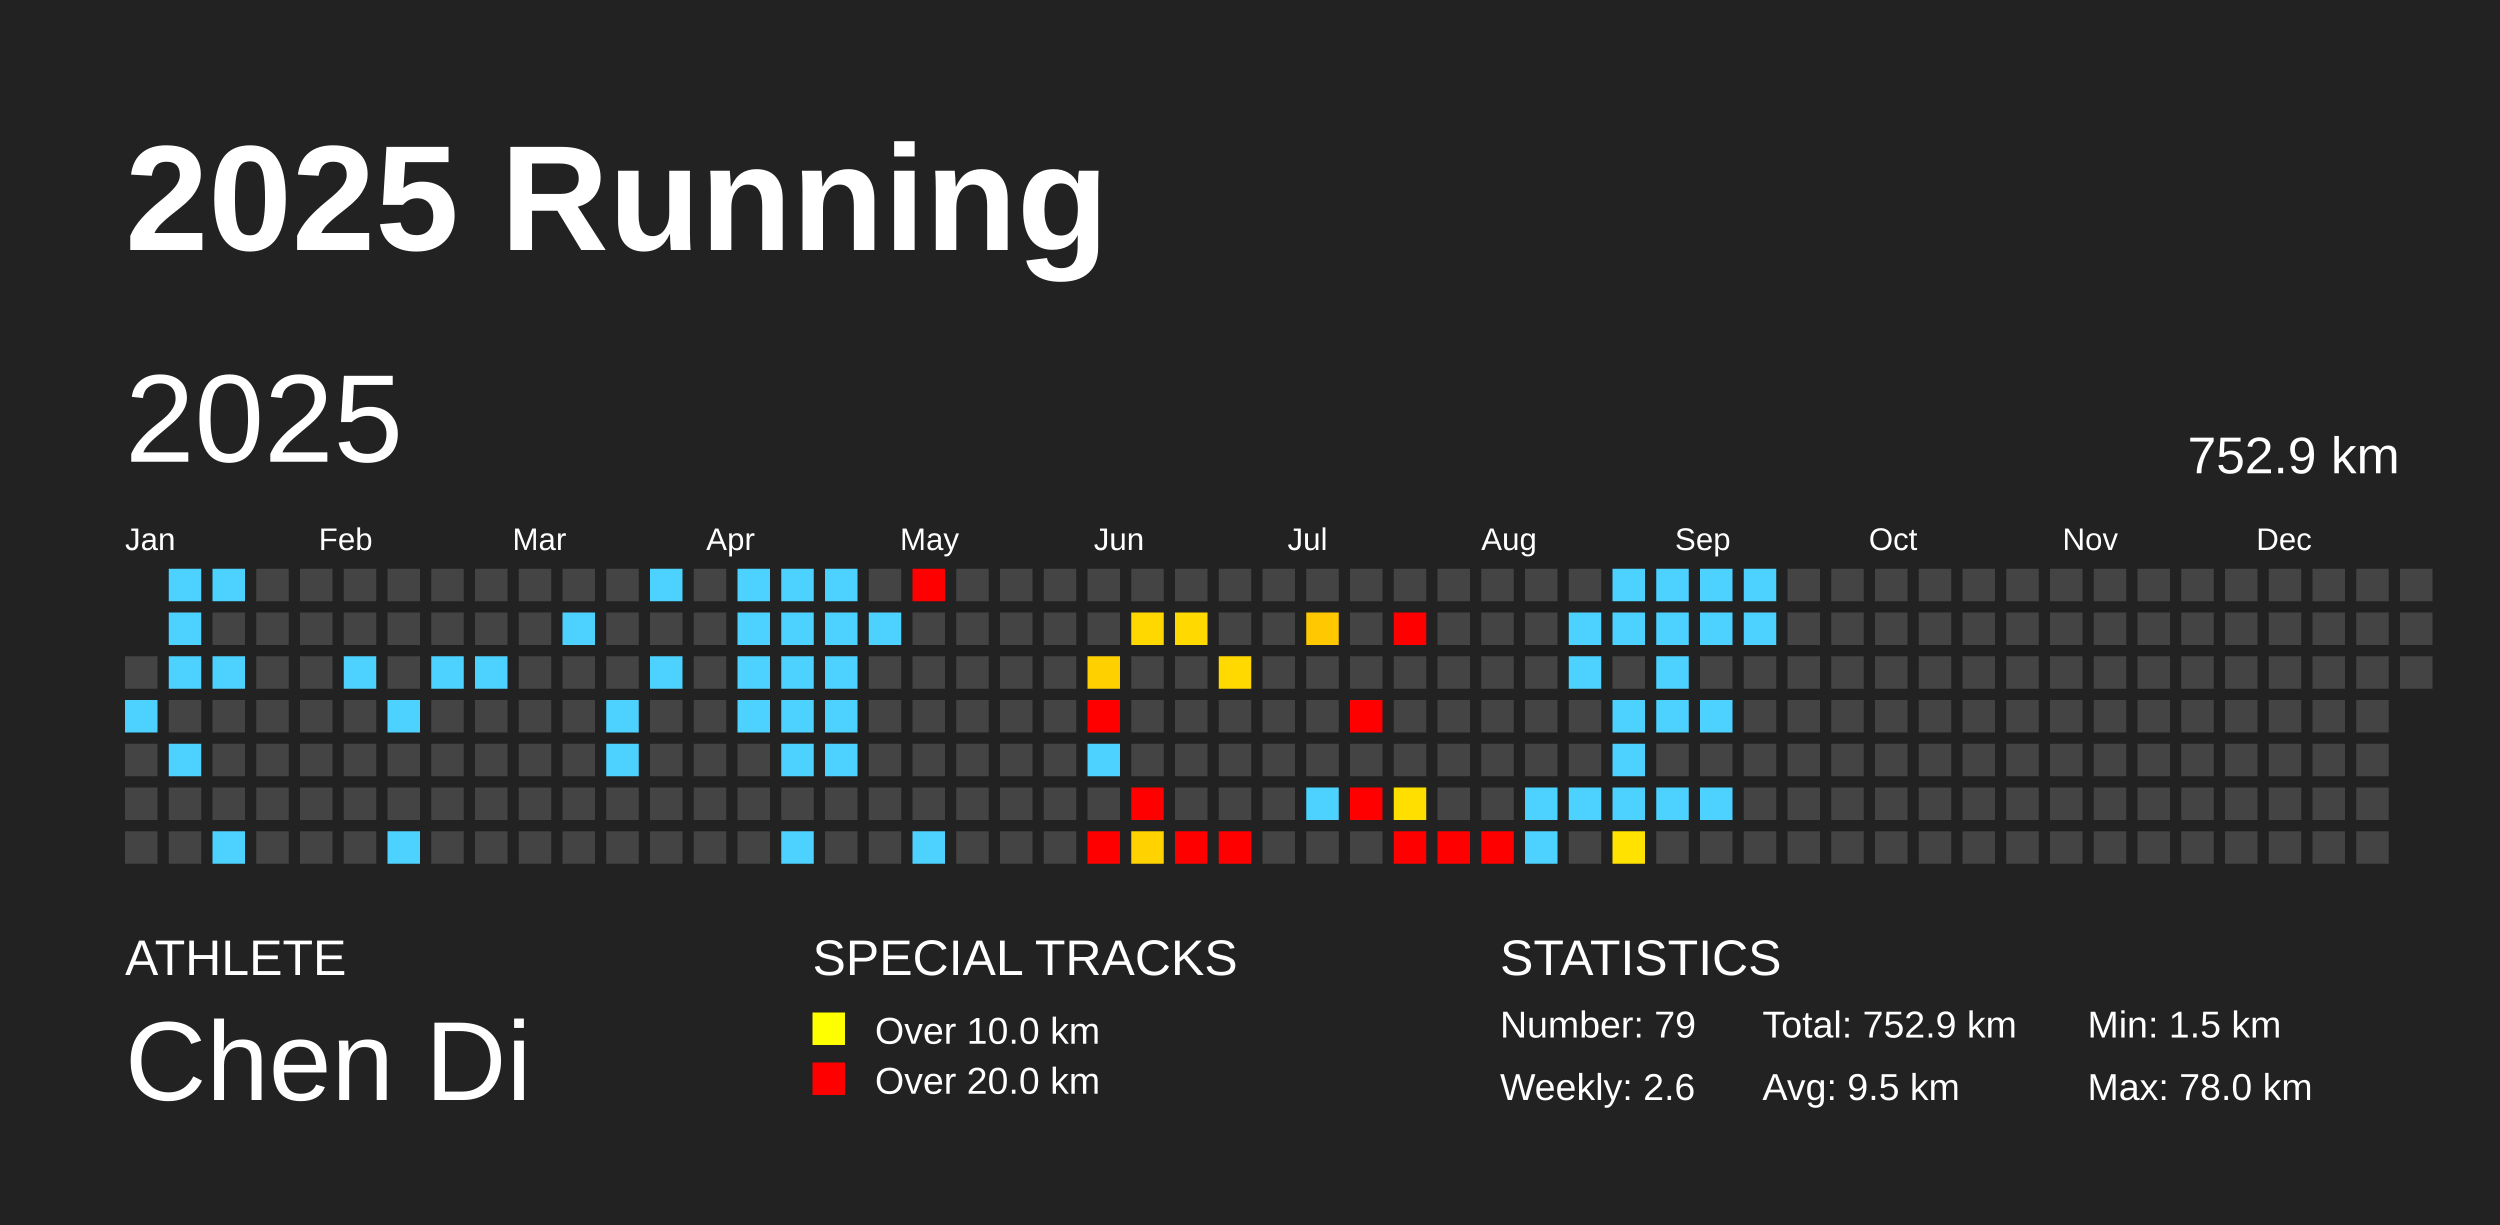
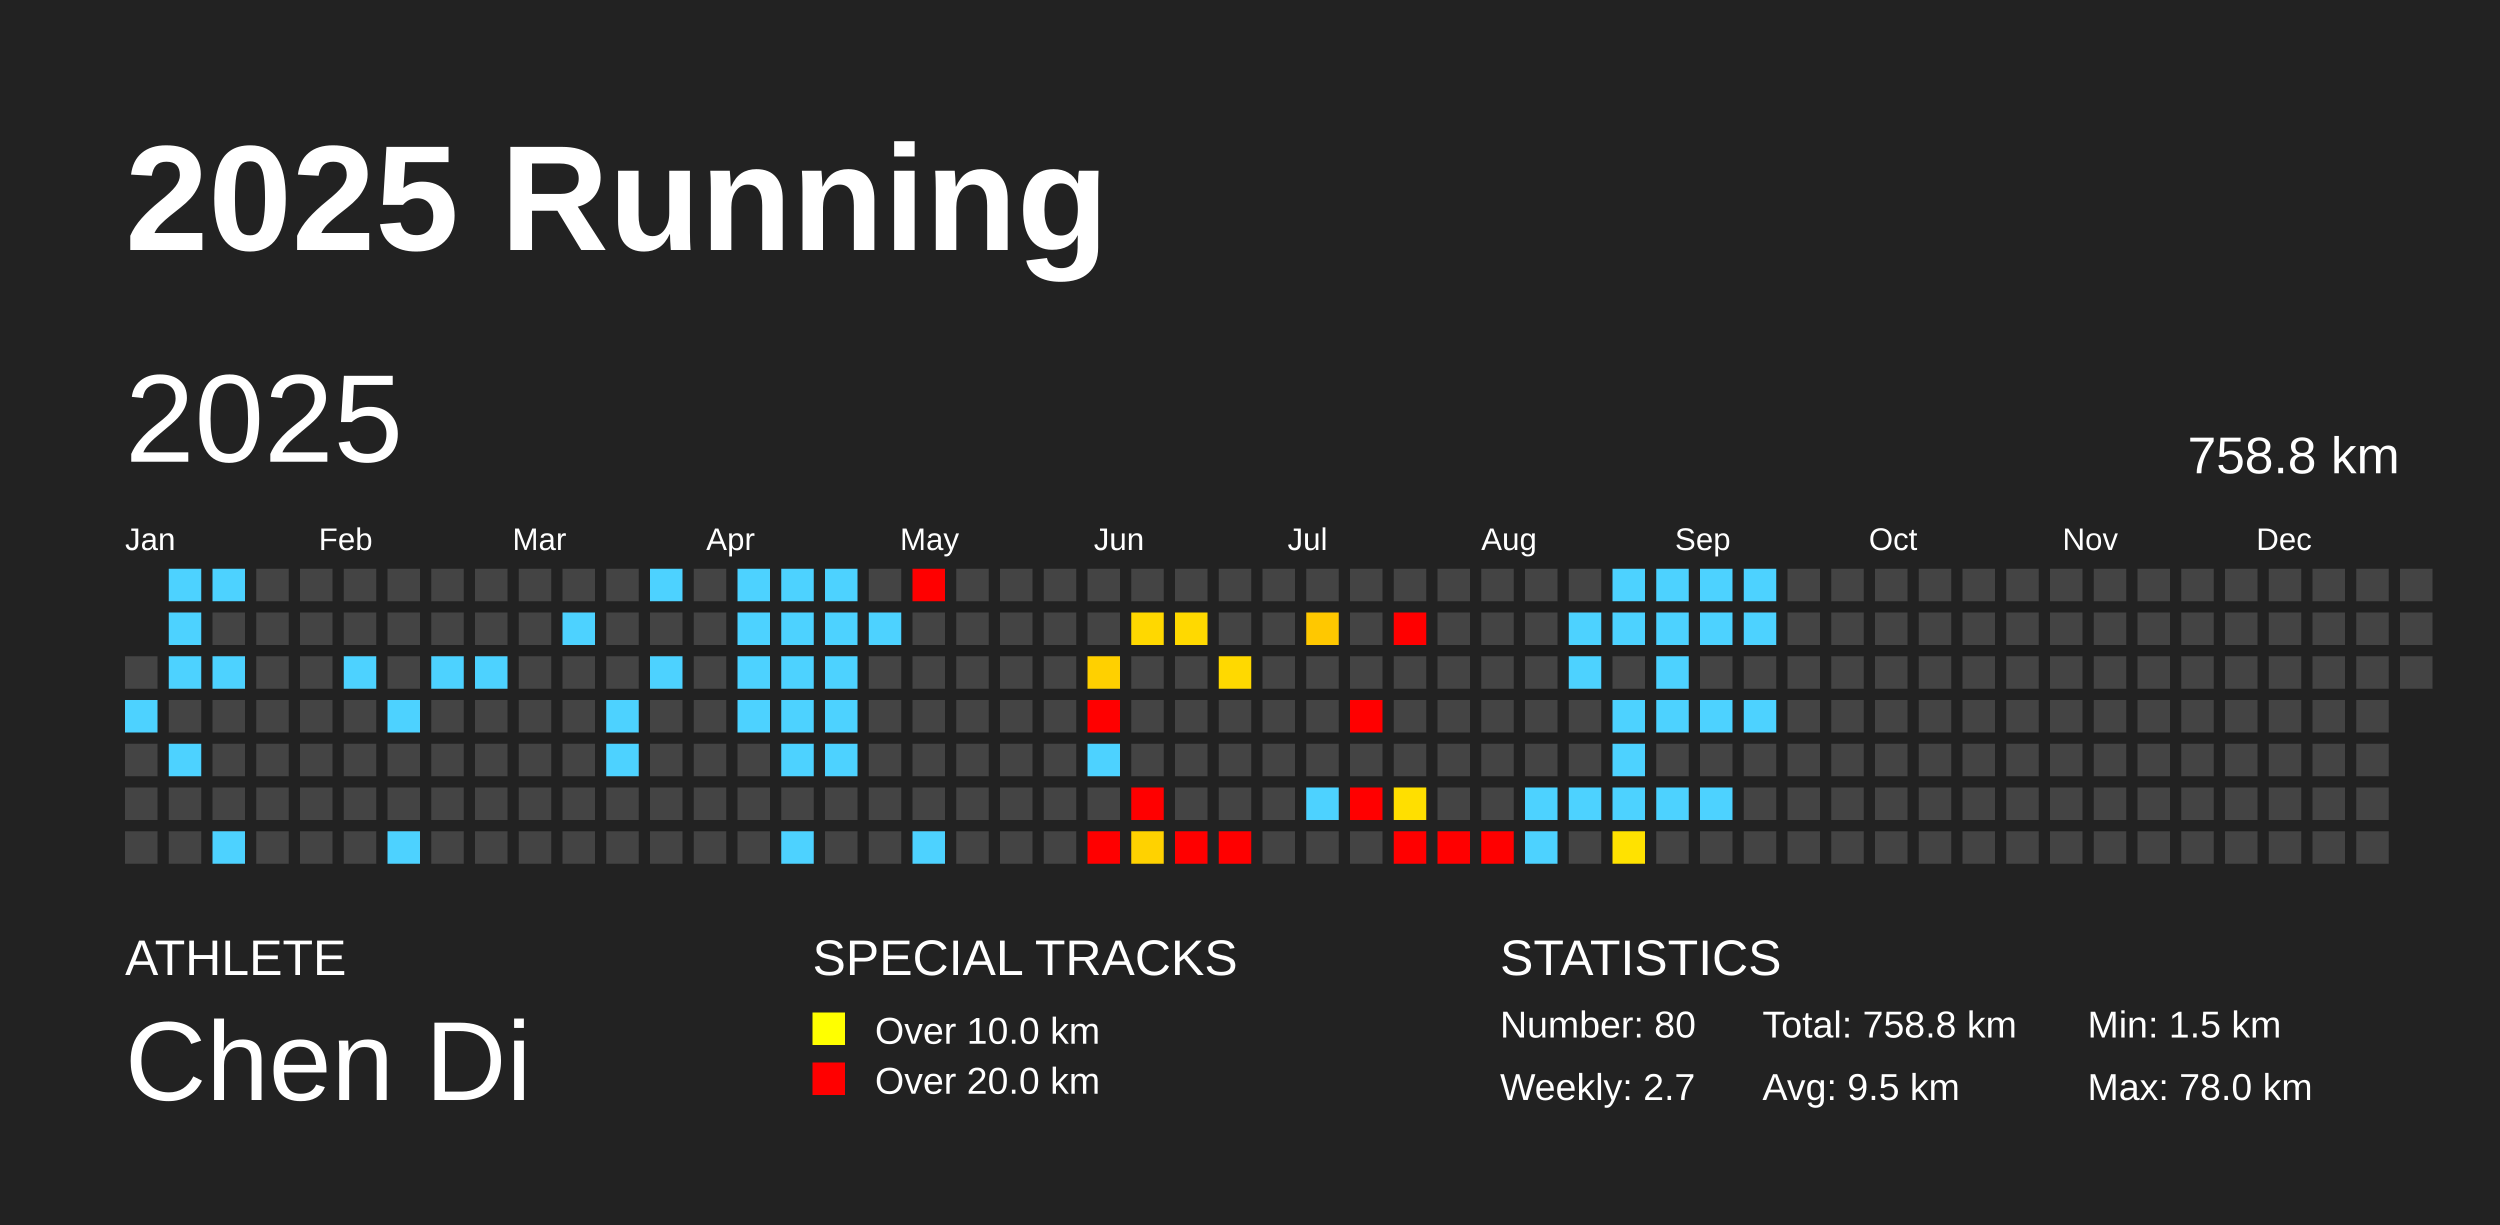
<svg xmlns="http://www.w3.org/2000/svg" baseProfile="full" height="98mm" version="1.1" viewBox="0,0,200,98" width="200mm">
  <defs />
  <rect fill="#222222" height="98" width="200" x="0" y="0" />
  <text fill="#FFFFFF" style="font-size:12px; font-family:Arial; font-weight:bold;" x="10" y="20">2025 Running</text>
  <text fill="#FFFFFF" style="font-size:4px; font-family:Arial" x="10" y="78">ATHLETE</text>
  <text fill="#FFFFFF" style="font-size:9px; font-family:Arial" x="10" y="88">Chen Di</text>
  <text fill="#FFFFFF" style="font-size:4px; font-family:Arial" x="65" y="78">SPECIAL TRACKS</text>
  <rect fill="yellow" height="2.6" width="2.6" x="65" y="81" />
  <text fill="#FFFFFF" style="font-size:3px; font-family:Arial" x="70" y="83.5">Over 10.0 km</text>
  <rect fill="red" height="2.6" width="2.6" x="65" y="85" />
  <text fill="#FFFFFF" style="font-size:3px; font-family:Arial" x="70" y="87.5">Over 20.0 km</text>
  <text fill="#FFFFFF" style="font-size:4px; font-family:Arial" x="120" y="78">STATISTICS</text>
-   <text fill="#FFFFFF" style="font-size:3px; font-family:Arial" x="120" y="83">Number: 79</text>
-   <text fill="#FFFFFF" style="font-size:3px; font-family:Arial" x="120" y="88">Weekly: 2.6</text>
-   <text fill="#FFFFFF" style="font-size:3px; font-family:Arial" x="141" y="83">Total: 752.9 km</text>
+   <text fill="#FFFFFF" style="font-size:3px; font-family:Arial" x="120" y="83">Number: 80</text>
+   <text fill="#FFFFFF" style="font-size:3px; font-family:Arial" x="120" y="88">Weekly: 2.7</text>
+   <text fill="#FFFFFF" style="font-size:3px; font-family:Arial" x="141" y="83">Total: 758.8 km</text>
  <text fill="#FFFFFF" style="font-size:3px; font-family:Arial" x="141" y="88">Avg: 9.5 km</text>
  <text fill="#FFFFFF" style="font-size:3px; font-family:Arial" x="167" y="83">Min: 1.5 km</text>
  <text fill="#FFFFFF" style="font-size:3px; font-family:Arial" x="167" y="88">Max: 78.0 km</text>
  <text dominant-baseline="hanging" fill="#FFFFFF" style="font-size:10.0px; font-family:Arial;" x="10" y="30">2025</text>
-   <text dominant-baseline="hanging" fill="#FFFFFF" style="font-size:4.125px; font-family:Arial;" x="175" y="35">752.9 km</text>
+   <text dominant-baseline="hanging" fill="#FFFFFF" style="font-size:4.125px; font-family:Arial;" x="175" y="35">758.8 km</text>
  <text fill="#FFFFFF" style="font-size:2.5px; font-family:Arial" x="10.0" y="44">Jan</text>
  <text fill="#FFFFFF" style="font-size:2.5px; font-family:Arial" x="25.5" y="44">Feb</text>
  <text fill="#FFFFFF" style="font-size:2.5px; font-family:Arial" x="41.0" y="44">Mar</text>
  <text fill="#FFFFFF" style="font-size:2.5px; font-family:Arial" x="56.5" y="44">Apr</text>
  <text fill="#FFFFFF" style="font-size:2.5px; font-family:Arial" x="72.0" y="44">May</text>
  <text fill="#FFFFFF" style="font-size:2.5px; font-family:Arial" x="87.5" y="44">Jun</text>
  <text fill="#FFFFFF" style="font-size:2.5px; font-family:Arial" x="103.0" y="44">Jul</text>
  <text fill="#FFFFFF" style="font-size:2.5px; font-family:Arial" x="118.5" y="44">Aug</text>
  <text fill="#FFFFFF" style="font-size:2.5px; font-family:Arial" x="134.0" y="44">Sep</text>
  <text fill="#FFFFFF" style="font-size:2.5px; font-family:Arial" x="149.5" y="44">Oct</text>
  <text fill="#FFFFFF" style="font-size:2.5px; font-family:Arial" x="165.0" y="44">Nov</text>
  <text fill="#FFFFFF" style="font-size:2.5px; font-family:Arial" x="180.5" y="44">Dec</text>
  <rect fill="#444444" height="2.6" width="2.6" x="10.0" y="52.5" />
  <rect fill="#4dd2ff" height="2.6" width="2.6" x="10.0" y="56.0" />
  <rect fill="#444444" height="2.6" width="2.6" x="10.0" y="59.5" />
  <rect fill="#444444" height="2.6" width="2.6" x="10.0" y="63.0" />
  <rect fill="#444444" height="2.6" width="2.6" x="10.0" y="66.5" />
  <rect fill="#4dd2ff" height="2.6" width="2.6" x="13.5" y="45.5" />
  <rect fill="#4dd2ff" height="2.6" width="2.6" x="13.5" y="49.0" />
  <rect fill="#4dd2ff" height="2.6" width="2.6" x="13.5" y="52.5" />
  <rect fill="#444444" height="2.6" width="2.6" x="13.5" y="56.0" />
  <rect fill="#4dd2ff" height="2.6" width="2.6" x="13.5" y="59.5" />
  <rect fill="#444444" height="2.6" width="2.6" x="13.5" y="63.0" />
  <rect fill="#444444" height="2.6" width="2.6" x="13.5" y="66.5" />
  <rect fill="#4dd2ff" height="2.6" width="2.6" x="17.0" y="45.5" />
  <rect fill="#444444" height="2.6" width="2.6" x="17.0" y="49.0" />
  <rect fill="#4dd2ff" height="2.6" width="2.6" x="17.0" y="52.5" />
  <rect fill="#444444" height="2.6" width="2.6" x="17.0" y="56.0" />
  <rect fill="#444444" height="2.6" width="2.6" x="17.0" y="59.5" />
  <rect fill="#444444" height="2.6" width="2.6" x="17.0" y="63.0" />
  <rect fill="#4dd2ff" height="2.6" width="2.6" x="17.0" y="66.5" />
  <rect fill="#444444" height="2.6" width="2.6" x="20.5" y="45.5" />
  <rect fill="#444444" height="2.6" width="2.6" x="20.5" y="49.0" />
  <rect fill="#444444" height="2.6" width="2.6" x="20.5" y="52.5" />
  <rect fill="#444444" height="2.6" width="2.6" x="20.5" y="56.0" />
  <rect fill="#444444" height="2.6" width="2.6" x="20.5" y="59.5" />
  <rect fill="#444444" height="2.6" width="2.6" x="20.5" y="63.0" />
  <rect fill="#444444" height="2.6" width="2.6" x="20.5" y="66.5" />
  <rect fill="#444444" height="2.6" width="2.6" x="24.0" y="45.5" />
  <rect fill="#444444" height="2.6" width="2.6" x="24.0" y="49.0" />
  <rect fill="#444444" height="2.6" width="2.6" x="24.0" y="52.5" />
  <rect fill="#444444" height="2.6" width="2.6" x="24.0" y="56.0" />
  <rect fill="#444444" height="2.6" width="2.6" x="24.0" y="59.5" />
  <rect fill="#444444" height="2.6" width="2.6" x="24.0" y="63.0" />
  <rect fill="#444444" height="2.6" width="2.6" x="24.0" y="66.5" />
  <rect fill="#444444" height="2.6" width="2.6" x="27.5" y="45.5" />
  <rect fill="#444444" height="2.6" width="2.6" x="27.5" y="49.0" />
  <rect fill="#4dd2ff" height="2.6" width="2.6" x="27.5" y="52.5" />
  <rect fill="#444444" height="2.6" width="2.6" x="27.5" y="56.0" />
  <rect fill="#444444" height="2.6" width="2.6" x="27.5" y="59.5" />
  <rect fill="#444444" height="2.6" width="2.6" x="27.5" y="63.0" />
  <rect fill="#444444" height="2.6" width="2.6" x="27.5" y="66.5" />
  <rect fill="#444444" height="2.6" width="2.6" x="31.0" y="45.5" />
  <rect fill="#444444" height="2.6" width="2.6" x="31.0" y="49.0" />
  <rect fill="#444444" height="2.6" width="2.6" x="31.0" y="52.5" />
  <rect fill="#4dd2ff" height="2.6" width="2.6" x="31.0" y="56.0" />
  <rect fill="#444444" height="2.6" width="2.6" x="31.0" y="59.5" />
  <rect fill="#444444" height="2.6" width="2.6" x="31.0" y="63.0" />
  <rect fill="#4dd2ff" height="2.6" width="2.6" x="31.0" y="66.5" />
  <rect fill="#444444" height="2.6" width="2.6" x="34.5" y="45.5" />
  <rect fill="#444444" height="2.6" width="2.6" x="34.5" y="49.0" />
  <rect fill="#4dd2ff" height="2.6" width="2.6" x="34.5" y="52.5" />
  <rect fill="#444444" height="2.6" width="2.6" x="34.5" y="56.0" />
  <rect fill="#444444" height="2.6" width="2.6" x="34.5" y="59.5" />
  <rect fill="#444444" height="2.6" width="2.6" x="34.5" y="63.0" />
  <rect fill="#444444" height="2.6" width="2.6" x="34.5" y="66.5" />
  <rect fill="#444444" height="2.6" width="2.6" x="38.0" y="45.5" />
  <rect fill="#444444" height="2.6" width="2.6" x="38.0" y="49.0" />
  <rect fill="#4dd2ff" height="2.6" width="2.6" x="38.0" y="52.5" />
  <rect fill="#444444" height="2.6" width="2.6" x="38.0" y="56.0" />
  <rect fill="#444444" height="2.6" width="2.6" x="38.0" y="59.5" />
  <rect fill="#444444" height="2.6" width="2.6" x="38.0" y="63.0" />
  <rect fill="#444444" height="2.6" width="2.6" x="38.0" y="66.5" />
  <rect fill="#444444" height="2.6" width="2.6" x="41.5" y="45.5" />
  <rect fill="#444444" height="2.6" width="2.6" x="41.5" y="49.0" />
  <rect fill="#444444" height="2.6" width="2.6" x="41.5" y="52.5" />
  <rect fill="#444444" height="2.6" width="2.6" x="41.5" y="56.0" />
  <rect fill="#444444" height="2.6" width="2.6" x="41.5" y="59.5" />
  <rect fill="#444444" height="2.6" width="2.6" x="41.5" y="63.0" />
  <rect fill="#444444" height="2.6" width="2.6" x="41.5" y="66.5" />
  <rect fill="#444444" height="2.6" width="2.6" x="45.0" y="45.5" />
  <rect fill="#4dd2ff" height="2.6" width="2.6" x="45.0" y="49.0" />
  <rect fill="#444444" height="2.6" width="2.6" x="45.0" y="52.5" />
  <rect fill="#444444" height="2.6" width="2.6" x="45.0" y="56.0" />
  <rect fill="#444444" height="2.6" width="2.6" x="45.0" y="59.5" />
  <rect fill="#444444" height="2.6" width="2.6" x="45.0" y="63.0" />
  <rect fill="#444444" height="2.6" width="2.6" x="45.0" y="66.5" />
  <rect fill="#444444" height="2.6" width="2.6" x="48.5" y="45.5" />
  <rect fill="#444444" height="2.6" width="2.6" x="48.5" y="49.0" />
  <rect fill="#444444" height="2.6" width="2.6" x="48.5" y="52.5" />
  <rect fill="#4dd2ff" height="2.6" width="2.6" x="48.5" y="56.0" />
  <rect fill="#4dd2ff" height="2.6" width="2.6" x="48.5" y="59.5" />
  <rect fill="#444444" height="2.6" width="2.6" x="48.5" y="63.0" />
  <rect fill="#444444" height="2.6" width="2.6" x="48.5" y="66.5" />
  <rect fill="#4dd2ff" height="2.6" width="2.6" x="52.0" y="45.5" />
  <rect fill="#444444" height="2.6" width="2.6" x="52.0" y="49.0" />
  <rect fill="#4dd2ff" height="2.6" width="2.6" x="52.0" y="52.5" />
  <rect fill="#444444" height="2.6" width="2.6" x="52.0" y="56.0" />
  <rect fill="#444444" height="2.6" width="2.6" x="52.0" y="59.5" />
  <rect fill="#444444" height="2.6" width="2.6" x="52.0" y="63.0" />
  <rect fill="#444444" height="2.6" width="2.6" x="52.0" y="66.5" />
  <rect fill="#444444" height="2.6" width="2.6" x="55.5" y="45.5" />
  <rect fill="#444444" height="2.6" width="2.6" x="55.5" y="49.0" />
  <rect fill="#444444" height="2.6" width="2.6" x="55.5" y="52.5" />
  <rect fill="#444444" height="2.6" width="2.6" x="55.5" y="56.0" />
  <rect fill="#444444" height="2.6" width="2.6" x="55.5" y="59.5" />
  <rect fill="#444444" height="2.6" width="2.6" x="55.5" y="63.0" />
  <rect fill="#444444" height="2.6" width="2.6" x="55.5" y="66.5" />
  <rect fill="#4dd2ff" height="2.6" width="2.6" x="59.0" y="45.5" />
  <rect fill="#4dd2ff" height="2.6" width="2.6" x="59.0" y="49.0" />
  <rect fill="#4dd2ff" height="2.6" width="2.6" x="59.0" y="52.5" />
  <rect fill="#4dd2ff" height="2.6" width="2.6" x="59.0" y="56.0" />
  <rect fill="#444444" height="2.6" width="2.6" x="59.0" y="59.5" />
  <rect fill="#444444" height="2.6" width="2.6" x="59.0" y="63.0" />
  <rect fill="#444444" height="2.6" width="2.6" x="59.0" y="66.5" />
  <rect fill="#4dd2ff" height="2.6" width="2.6" x="62.5" y="45.5" />
  <rect fill="#4dd2ff" height="2.6" width="2.6" x="62.5" y="49.0" />
  <rect fill="#4dd2ff" height="2.6" width="2.6" x="62.5" y="52.5" />
  <rect fill="#4dd2ff" height="2.6" width="2.6" x="62.5" y="56.0" />
  <rect fill="#4dd2ff" height="2.6" width="2.6" x="62.5" y="59.5" />
  <rect fill="#444444" height="2.6" width="2.6" x="62.5" y="63.0" />
  <rect fill="#4dd2ff" height="2.6" width="2.6" x="62.5" y="66.5" />
  <rect fill="#4dd2ff" height="2.6" width="2.6" x="66.0" y="45.5" />
  <rect fill="#4dd2ff" height="2.6" width="2.6" x="66.0" y="49.0" />
  <rect fill="#4dd2ff" height="2.6" width="2.6" x="66.0" y="52.5" />
  <rect fill="#4dd2ff" height="2.6" width="2.6" x="66.0" y="56.0" />
  <rect fill="#4dd2ff" height="2.6" width="2.6" x="66.0" y="59.5" />
  <rect fill="#444444" height="2.6" width="2.6" x="66.0" y="63.0" />
  <rect fill="#444444" height="2.6" width="2.6" x="66.0" y="66.5" />
  <rect fill="#444444" height="2.6" width="2.6" x="69.5" y="45.5" />
  <rect fill="#4dd2ff" height="2.6" width="2.6" x="69.5" y="49.0" />
  <rect fill="#444444" height="2.6" width="2.6" x="69.5" y="52.5" />
  <rect fill="#444444" height="2.6" width="2.6" x="69.5" y="56.0" />
  <rect fill="#444444" height="2.6" width="2.6" x="69.5" y="59.5" />
  <rect fill="#444444" height="2.6" width="2.6" x="69.5" y="63.0" />
  <rect fill="#444444" height="2.6" width="2.6" x="69.5" y="66.5" />
  <rect fill="red" height="2.6" width="2.6" x="73.0" y="45.5" />
  <rect fill="#444444" height="2.6" width="2.6" x="73.0" y="49.0" />
  <rect fill="#444444" height="2.6" width="2.6" x="73.0" y="52.5" />
  <rect fill="#444444" height="2.6" width="2.6" x="73.0" y="56.0" />
  <rect fill="#444444" height="2.6" width="2.6" x="73.0" y="59.5" />
  <rect fill="#444444" height="2.6" width="2.6" x="73.0" y="63.0" />
  <rect fill="#4dd2ff" height="2.6" width="2.6" x="73.0" y="66.5" />
  <rect fill="#444444" height="2.6" width="2.6" x="76.5" y="45.5" />
  <rect fill="#444444" height="2.6" width="2.6" x="76.5" y="49.0" />
  <rect fill="#444444" height="2.6" width="2.6" x="76.5" y="52.5" />
  <rect fill="#444444" height="2.6" width="2.6" x="76.5" y="56.0" />
  <rect fill="#444444" height="2.6" width="2.6" x="76.5" y="59.5" />
  <rect fill="#444444" height="2.6" width="2.6" x="76.5" y="63.0" />
  <rect fill="#444444" height="2.6" width="2.6" x="76.5" y="66.5" />
  <rect fill="#444444" height="2.6" width="2.6" x="80.0" y="45.5" />
  <rect fill="#444444" height="2.6" width="2.6" x="80.0" y="49.0" />
  <rect fill="#444444" height="2.6" width="2.6" x="80.0" y="52.5" />
  <rect fill="#444444" height="2.6" width="2.6" x="80.0" y="56.0" />
  <rect fill="#444444" height="2.6" width="2.6" x="80.0" y="59.5" />
  <rect fill="#444444" height="2.6" width="2.6" x="80.0" y="63.0" />
  <rect fill="#444444" height="2.6" width="2.6" x="80.0" y="66.5" />
  <rect fill="#444444" height="2.6" width="2.6" x="83.5" y="45.5" />
  <rect fill="#444444" height="2.6" width="2.6" x="83.5" y="49.0" />
  <rect fill="#444444" height="2.6" width="2.6" x="83.5" y="52.5" />
  <rect fill="#444444" height="2.6" width="2.6" x="83.5" y="56.0" />
  <rect fill="#444444" height="2.6" width="2.6" x="83.5" y="59.5" />
  <rect fill="#444444" height="2.6" width="2.6" x="83.5" y="63.0" />
  <rect fill="#444444" height="2.6" width="2.6" x="83.5" y="66.5" />
  <rect fill="#444444" height="2.6" width="2.6" x="87.0" y="45.5" />
  <rect fill="#444444" height="2.6" width="2.6" x="87.0" y="49.0" />
  <rect fill="#ffd000" height="2.6" width="2.6" x="87.0" y="52.5" />
  <rect fill="red" height="2.6" width="2.6" x="87.0" y="56.0" />
  <rect fill="#4dd2ff" height="2.6" width="2.6" x="87.0" y="59.5" />
  <rect fill="#444444" height="2.6" width="2.6" x="87.0" y="63.0" />
  <rect fill="red" height="2.6" width="2.6" x="87.0" y="66.5" />
  <rect fill="#444444" height="2.6" width="2.6" x="90.5" y="45.5" />
  <rect fill="#ffd800" height="2.6" width="2.6" x="90.5" y="49.0" />
  <rect fill="#444444" height="2.6" width="2.6" x="90.5" y="52.5" />
  <rect fill="#444444" height="2.6" width="2.6" x="90.5" y="56.0" />
  <rect fill="#444444" height="2.6" width="2.6" x="90.5" y="59.5" />
  <rect fill="red" height="2.6" width="2.6" x="90.5" y="63.0" />
  <rect fill="#ffd200" height="2.6" width="2.6" x="90.5" y="66.5" />
  <rect fill="#444444" height="2.6" width="2.6" x="94.0" y="45.5" />
  <rect fill="#ffd900" height="2.6" width="2.6" x="94.0" y="49.0" />
  <rect fill="#444444" height="2.6" width="2.6" x="94.0" y="52.5" />
  <rect fill="#444444" height="2.6" width="2.6" x="94.0" y="56.0" />
  <rect fill="#444444" height="2.6" width="2.6" x="94.0" y="59.5" />
  <rect fill="#444444" height="2.6" width="2.6" x="94.0" y="63.0" />
  <rect fill="red" height="2.6" width="2.6" x="94.0" y="66.5" />
  <rect fill="#444444" height="2.6" width="2.6" x="97.5" y="45.5" />
  <rect fill="#444444" height="2.6" width="2.6" x="97.5" y="49.0" />
  <rect fill="#ffd900" height="2.6" width="2.6" x="97.5" y="52.5" />
  <rect fill="#444444" height="2.6" width="2.6" x="97.5" y="56.0" />
  <rect fill="#444444" height="2.6" width="2.6" x="97.5" y="59.5" />
  <rect fill="#444444" height="2.6" width="2.6" x="97.5" y="63.0" />
  <rect fill="red" height="2.6" width="2.6" x="97.5" y="66.5" />
  <rect fill="#444444" height="2.6" width="2.6" x="101.0" y="45.5" />
  <rect fill="#444444" height="2.6" width="2.6" x="101.0" y="49.0" />
  <rect fill="#444444" height="2.6" width="2.6" x="101.0" y="52.5" />
  <rect fill="#444444" height="2.6" width="2.6" x="101.0" y="56.0" />
  <rect fill="#444444" height="2.6" width="2.6" x="101.0" y="59.5" />
  <rect fill="#444444" height="2.6" width="2.6" x="101.0" y="63.0" />
  <rect fill="#444444" height="2.6" width="2.6" x="101.0" y="66.5" />
  <rect fill="#444444" height="2.6" width="2.6" x="104.5" y="45.5" />
  <rect fill="#ffc800" height="2.6" width="2.6" x="104.5" y="49.0" />
  <rect fill="#444444" height="2.6" width="2.6" x="104.5" y="52.5" />
  <rect fill="#444444" height="2.6" width="2.6" x="104.5" y="56.0" />
  <rect fill="#444444" height="2.6" width="2.6" x="104.5" y="59.5" />
  <rect fill="#4dd2ff" height="2.6" width="2.6" x="104.5" y="63.0" />
  <rect fill="#444444" height="2.6" width="2.6" x="104.5" y="66.5" />
  <rect fill="#444444" height="2.6" width="2.6" x="108.0" y="45.5" />
  <rect fill="#444444" height="2.6" width="2.6" x="108.0" y="49.0" />
  <rect fill="#444444" height="2.6" width="2.6" x="108.0" y="52.5" />
  <rect fill="red" height="2.6" width="2.6" x="108.0" y="56.0" />
  <rect fill="#444444" height="2.6" width="2.6" x="108.0" y="59.5" />
  <rect fill="red" height="2.6" width="2.6" x="108.0" y="63.0" />
  <rect fill="#444444" height="2.6" width="2.6" x="108.0" y="66.5" />
  <rect fill="#444444" height="2.6" width="2.6" x="111.5" y="45.5" />
  <rect fill="red" height="2.6" width="2.6" x="111.5" y="49.0" />
  <rect fill="#444444" height="2.6" width="2.6" x="111.5" y="52.5" />
  <rect fill="#444444" height="2.6" width="2.6" x="111.5" y="56.0" />
  <rect fill="#444444" height="2.6" width="2.6" x="111.5" y="59.5" />
  <rect fill="#ffdf00" height="2.6" width="2.6" x="111.5" y="63.0" />
  <rect fill="red" height="2.6" width="2.6" x="111.5" y="66.5" />
  <rect fill="#444444" height="2.6" width="2.6" x="115.0" y="45.5" />
  <rect fill="#444444" height="2.6" width="2.6" x="115.0" y="49.0" />
  <rect fill="#444444" height="2.6" width="2.6" x="115.0" y="52.5" />
  <rect fill="#444444" height="2.6" width="2.6" x="115.0" y="56.0" />
  <rect fill="#444444" height="2.6" width="2.6" x="115.0" y="59.5" />
  <rect fill="#444444" height="2.6" width="2.6" x="115.0" y="63.0" />
  <rect fill="red" height="2.6" width="2.6" x="115.0" y="66.5" />
  <rect fill="#444444" height="2.6" width="2.6" x="118.5" y="45.5" />
  <rect fill="#444444" height="2.6" width="2.6" x="118.5" y="49.0" />
  <rect fill="#444444" height="2.6" width="2.6" x="118.5" y="52.5" />
  <rect fill="#444444" height="2.6" width="2.6" x="118.5" y="56.0" />
  <rect fill="#444444" height="2.6" width="2.6" x="118.5" y="59.5" />
  <rect fill="#444444" height="2.6" width="2.6" x="118.5" y="63.0" />
  <rect fill="red" height="2.6" width="2.6" x="118.5" y="66.5" />
  <rect fill="#444444" height="2.6" width="2.6" x="122.0" y="45.5" />
  <rect fill="#444444" height="2.6" width="2.6" x="122.0" y="49.0" />
  <rect fill="#444444" height="2.6" width="2.6" x="122.0" y="52.5" />
  <rect fill="#444444" height="2.6" width="2.6" x="122.0" y="56.0" />
  <rect fill="#444444" height="2.6" width="2.6" x="122.0" y="59.5" />
  <rect fill="#4dd2ff" height="2.6" width="2.6" x="122.0" y="63.0" />
  <rect fill="#4dd2ff" height="2.6" width="2.6" x="122.0" y="66.5" />
  <rect fill="#444444" height="2.6" width="2.6" x="125.5" y="45.5" />
  <rect fill="#4dd2ff" height="2.6" width="2.6" x="125.5" y="49.0" />
  <rect fill="#4dd2ff" height="2.6" width="2.6" x="125.5" y="52.5" />
  <rect fill="#444444" height="2.6" width="2.6" x="125.5" y="56.0" />
  <rect fill="#444444" height="2.6" width="2.6" x="125.5" y="59.5" />
  <rect fill="#4dd2ff" height="2.6" width="2.6" x="125.5" y="63.0" />
  <rect fill="#444444" height="2.6" width="2.6" x="125.5" y="66.5" />
  <rect fill="#4dd2ff" height="2.6" width="2.6" x="129.0" y="45.5" />
  <rect fill="#4dd2ff" height="2.6" width="2.6" x="129.0" y="49.0" />
  <rect fill="#444444" height="2.6" width="2.6" x="129.0" y="52.5" />
  <rect fill="#4dd2ff" height="2.6" width="2.6" x="129.0" y="56.0" />
  <rect fill="#4dd2ff" height="2.6" width="2.6" x="129.0" y="59.5" />
  <rect fill="#4dd2ff" height="2.6" width="2.6" x="129.0" y="63.0" />
  <rect fill="#ffe200" height="2.6" width="2.6" x="129.0" y="66.5" />
  <rect fill="#4dd2ff" height="2.6" width="2.6" x="132.5" y="45.5" />
  <rect fill="#4dd2ff" height="2.6" width="2.6" x="132.5" y="49.0" />
  <rect fill="#4dd2ff" height="2.6" width="2.6" x="132.5" y="52.5" />
  <rect fill="#4dd2ff" height="2.6" width="2.6" x="132.5" y="56.0" />
  <rect fill="#444444" height="2.6" width="2.6" x="132.5" y="59.5" />
  <rect fill="#4dd2ff" height="2.6" width="2.6" x="132.5" y="63.0" />
  <rect fill="#444444" height="2.6" width="2.6" x="132.5" y="66.5" />
  <rect fill="#4dd2ff" height="2.6" width="2.6" x="136.0" y="45.5" />
  <rect fill="#4dd2ff" height="2.6" width="2.6" x="136.0" y="49.0" />
  <rect fill="#444444" height="2.6" width="2.6" x="136.0" y="52.5" />
  <rect fill="#4dd2ff" height="2.6" width="2.6" x="136.0" y="56.0" />
  <rect fill="#444444" height="2.6" width="2.6" x="136.0" y="59.5" />
  <rect fill="#4dd2ff" height="2.6" width="2.6" x="136.0" y="63.0" />
  <rect fill="#444444" height="2.6" width="2.6" x="136.0" y="66.5" />
  <rect fill="#4dd2ff" height="2.6" width="2.6" x="139.5" y="45.5" />
  <rect fill="#4dd2ff" height="2.6" width="2.6" x="139.5" y="49.0" />
  <rect fill="#444444" height="2.6" width="2.6" x="139.5" y="52.5" />
-   <rect fill="#444444" height="2.6" width="2.6" x="139.5" y="56.0" />
+   <rect fill="#4dd2ff" height="2.6" width="2.6" x="139.5" y="56.0" />
  <rect fill="#444444" height="2.6" width="2.6" x="139.5" y="59.5" />
  <rect fill="#444444" height="2.6" width="2.6" x="139.5" y="63.0" />
  <rect fill="#444444" height="2.6" width="2.6" x="139.5" y="66.5" />
  <rect fill="#444444" height="2.6" width="2.6" x="143.0" y="45.5" />
  <rect fill="#444444" height="2.6" width="2.6" x="143.0" y="49.0" />
  <rect fill="#444444" height="2.6" width="2.6" x="143.0" y="52.5" />
  <rect fill="#444444" height="2.6" width="2.6" x="143.0" y="56.0" />
  <rect fill="#444444" height="2.6" width="2.6" x="143.0" y="59.5" />
  <rect fill="#444444" height="2.6" width="2.6" x="143.0" y="63.0" />
  <rect fill="#444444" height="2.6" width="2.6" x="143.0" y="66.5" />
  <rect fill="#444444" height="2.6" width="2.6" x="146.5" y="45.5" />
  <rect fill="#444444" height="2.6" width="2.6" x="146.5" y="49.0" />
  <rect fill="#444444" height="2.6" width="2.6" x="146.5" y="52.5" />
  <rect fill="#444444" height="2.6" width="2.6" x="146.5" y="56.0" />
  <rect fill="#444444" height="2.6" width="2.6" x="146.5" y="59.5" />
  <rect fill="#444444" height="2.6" width="2.6" x="146.5" y="63.0" />
  <rect fill="#444444" height="2.6" width="2.6" x="146.5" y="66.5" />
  <rect fill="#444444" height="2.6" width="2.6" x="150.0" y="45.5" />
  <rect fill="#444444" height="2.6" width="2.6" x="150.0" y="49.0" />
  <rect fill="#444444" height="2.6" width="2.6" x="150.0" y="52.5" />
  <rect fill="#444444" height="2.6" width="2.6" x="150.0" y="56.0" />
  <rect fill="#444444" height="2.6" width="2.6" x="150.0" y="59.5" />
  <rect fill="#444444" height="2.6" width="2.6" x="150.0" y="63.0" />
  <rect fill="#444444" height="2.6" width="2.6" x="150.0" y="66.5" />
  <rect fill="#444444" height="2.6" width="2.6" x="153.5" y="45.5" />
  <rect fill="#444444" height="2.6" width="2.6" x="153.5" y="49.0" />
  <rect fill="#444444" height="2.6" width="2.6" x="153.5" y="52.5" />
  <rect fill="#444444" height="2.6" width="2.6" x="153.5" y="56.0" />
  <rect fill="#444444" height="2.6" width="2.6" x="153.5" y="59.5" />
  <rect fill="#444444" height="2.6" width="2.6" x="153.5" y="63.0" />
  <rect fill="#444444" height="2.6" width="2.6" x="153.5" y="66.5" />
  <rect fill="#444444" height="2.6" width="2.6" x="157.0" y="45.5" />
  <rect fill="#444444" height="2.6" width="2.6" x="157.0" y="49.0" />
  <rect fill="#444444" height="2.6" width="2.6" x="157.0" y="52.5" />
  <rect fill="#444444" height="2.6" width="2.6" x="157.0" y="56.0" />
  <rect fill="#444444" height="2.6" width="2.6" x="157.0" y="59.5" />
  <rect fill="#444444" height="2.6" width="2.6" x="157.0" y="63.0" />
  <rect fill="#444444" height="2.6" width="2.6" x="157.0" y="66.5" />
  <rect fill="#444444" height="2.6" width="2.6" x="160.5" y="45.5" />
  <rect fill="#444444" height="2.6" width="2.6" x="160.5" y="49.0" />
  <rect fill="#444444" height="2.6" width="2.6" x="160.5" y="52.5" />
  <rect fill="#444444" height="2.6" width="2.6" x="160.5" y="56.0" />
  <rect fill="#444444" height="2.6" width="2.6" x="160.5" y="59.5" />
  <rect fill="#444444" height="2.6" width="2.6" x="160.5" y="63.0" />
  <rect fill="#444444" height="2.6" width="2.6" x="160.5" y="66.5" />
  <rect fill="#444444" height="2.6" width="2.6" x="164.0" y="45.5" />
  <rect fill="#444444" height="2.6" width="2.6" x="164.0" y="49.0" />
  <rect fill="#444444" height="2.6" width="2.6" x="164.0" y="52.5" />
  <rect fill="#444444" height="2.6" width="2.6" x="164.0" y="56.0" />
  <rect fill="#444444" height="2.6" width="2.6" x="164.0" y="59.5" />
  <rect fill="#444444" height="2.6" width="2.6" x="164.0" y="63.0" />
  <rect fill="#444444" height="2.6" width="2.6" x="164.0" y="66.5" />
  <rect fill="#444444" height="2.6" width="2.6" x="167.5" y="45.5" />
  <rect fill="#444444" height="2.6" width="2.6" x="167.5" y="49.0" />
  <rect fill="#444444" height="2.6" width="2.6" x="167.5" y="52.5" />
  <rect fill="#444444" height="2.6" width="2.6" x="167.5" y="56.0" />
  <rect fill="#444444" height="2.6" width="2.6" x="167.5" y="59.5" />
  <rect fill="#444444" height="2.6" width="2.6" x="167.5" y="63.0" />
  <rect fill="#444444" height="2.6" width="2.6" x="167.5" y="66.5" />
  <rect fill="#444444" height="2.6" width="2.6" x="171.0" y="45.5" />
  <rect fill="#444444" height="2.6" width="2.6" x="171.0" y="49.0" />
  <rect fill="#444444" height="2.6" width="2.6" x="171.0" y="52.5" />
  <rect fill="#444444" height="2.6" width="2.6" x="171.0" y="56.0" />
  <rect fill="#444444" height="2.6" width="2.6" x="171.0" y="59.5" />
  <rect fill="#444444" height="2.6" width="2.6" x="171.0" y="63.0" />
  <rect fill="#444444" height="2.6" width="2.6" x="171.0" y="66.5" />
  <rect fill="#444444" height="2.6" width="2.6" x="174.5" y="45.5" />
  <rect fill="#444444" height="2.6" width="2.6" x="174.5" y="49.0" />
  <rect fill="#444444" height="2.6" width="2.6" x="174.5" y="52.5" />
  <rect fill="#444444" height="2.6" width="2.6" x="174.5" y="56.0" />
  <rect fill="#444444" height="2.6" width="2.6" x="174.5" y="59.5" />
  <rect fill="#444444" height="2.6" width="2.6" x="174.5" y="63.0" />
  <rect fill="#444444" height="2.6" width="2.6" x="174.5" y="66.5" />
  <rect fill="#444444" height="2.6" width="2.6" x="178.0" y="45.5" />
  <rect fill="#444444" height="2.6" width="2.6" x="178.0" y="49.0" />
  <rect fill="#444444" height="2.6" width="2.6" x="178.0" y="52.5" />
  <rect fill="#444444" height="2.6" width="2.6" x="178.0" y="56.0" />
  <rect fill="#444444" height="2.6" width="2.6" x="178.0" y="59.5" />
  <rect fill="#444444" height="2.6" width="2.6" x="178.0" y="63.0" />
  <rect fill="#444444" height="2.6" width="2.6" x="178.0" y="66.5" />
  <rect fill="#444444" height="2.6" width="2.6" x="181.5" y="45.5" />
  <rect fill="#444444" height="2.6" width="2.6" x="181.5" y="49.0" />
  <rect fill="#444444" height="2.6" width="2.6" x="181.5" y="52.5" />
  <rect fill="#444444" height="2.6" width="2.6" x="181.5" y="56.0" />
  <rect fill="#444444" height="2.6" width="2.6" x="181.5" y="59.5" />
  <rect fill="#444444" height="2.6" width="2.6" x="181.5" y="63.0" />
  <rect fill="#444444" height="2.6" width="2.6" x="181.5" y="66.5" />
  <rect fill="#444444" height="2.6" width="2.6" x="185.0" y="45.5" />
  <rect fill="#444444" height="2.6" width="2.6" x="185.0" y="49.0" />
  <rect fill="#444444" height="2.6" width="2.6" x="185.0" y="52.5" />
  <rect fill="#444444" height="2.6" width="2.6" x="185.0" y="56.0" />
  <rect fill="#444444" height="2.6" width="2.6" x="185.0" y="59.5" />
  <rect fill="#444444" height="2.6" width="2.6" x="185.0" y="63.0" />
  <rect fill="#444444" height="2.6" width="2.6" x="185.0" y="66.5" />
  <rect fill="#444444" height="2.6" width="2.6" x="188.5" y="45.5" />
  <rect fill="#444444" height="2.6" width="2.6" x="188.5" y="49.0" />
  <rect fill="#444444" height="2.6" width="2.6" x="188.5" y="52.5" />
  <rect fill="#444444" height="2.6" width="2.6" x="188.5" y="56.0" />
  <rect fill="#444444" height="2.6" width="2.6" x="188.5" y="59.5" />
  <rect fill="#444444" height="2.6" width="2.6" x="188.5" y="63.0" />
  <rect fill="#444444" height="2.6" width="2.6" x="188.5" y="66.5" />
  <rect fill="#444444" height="2.6" width="2.6" x="192.0" y="45.5" />
  <rect fill="#444444" height="2.6" width="2.6" x="192.0" y="49.0" />
  <rect fill="#444444" height="2.6" width="2.6" x="192.0" y="52.5" />
</svg>
